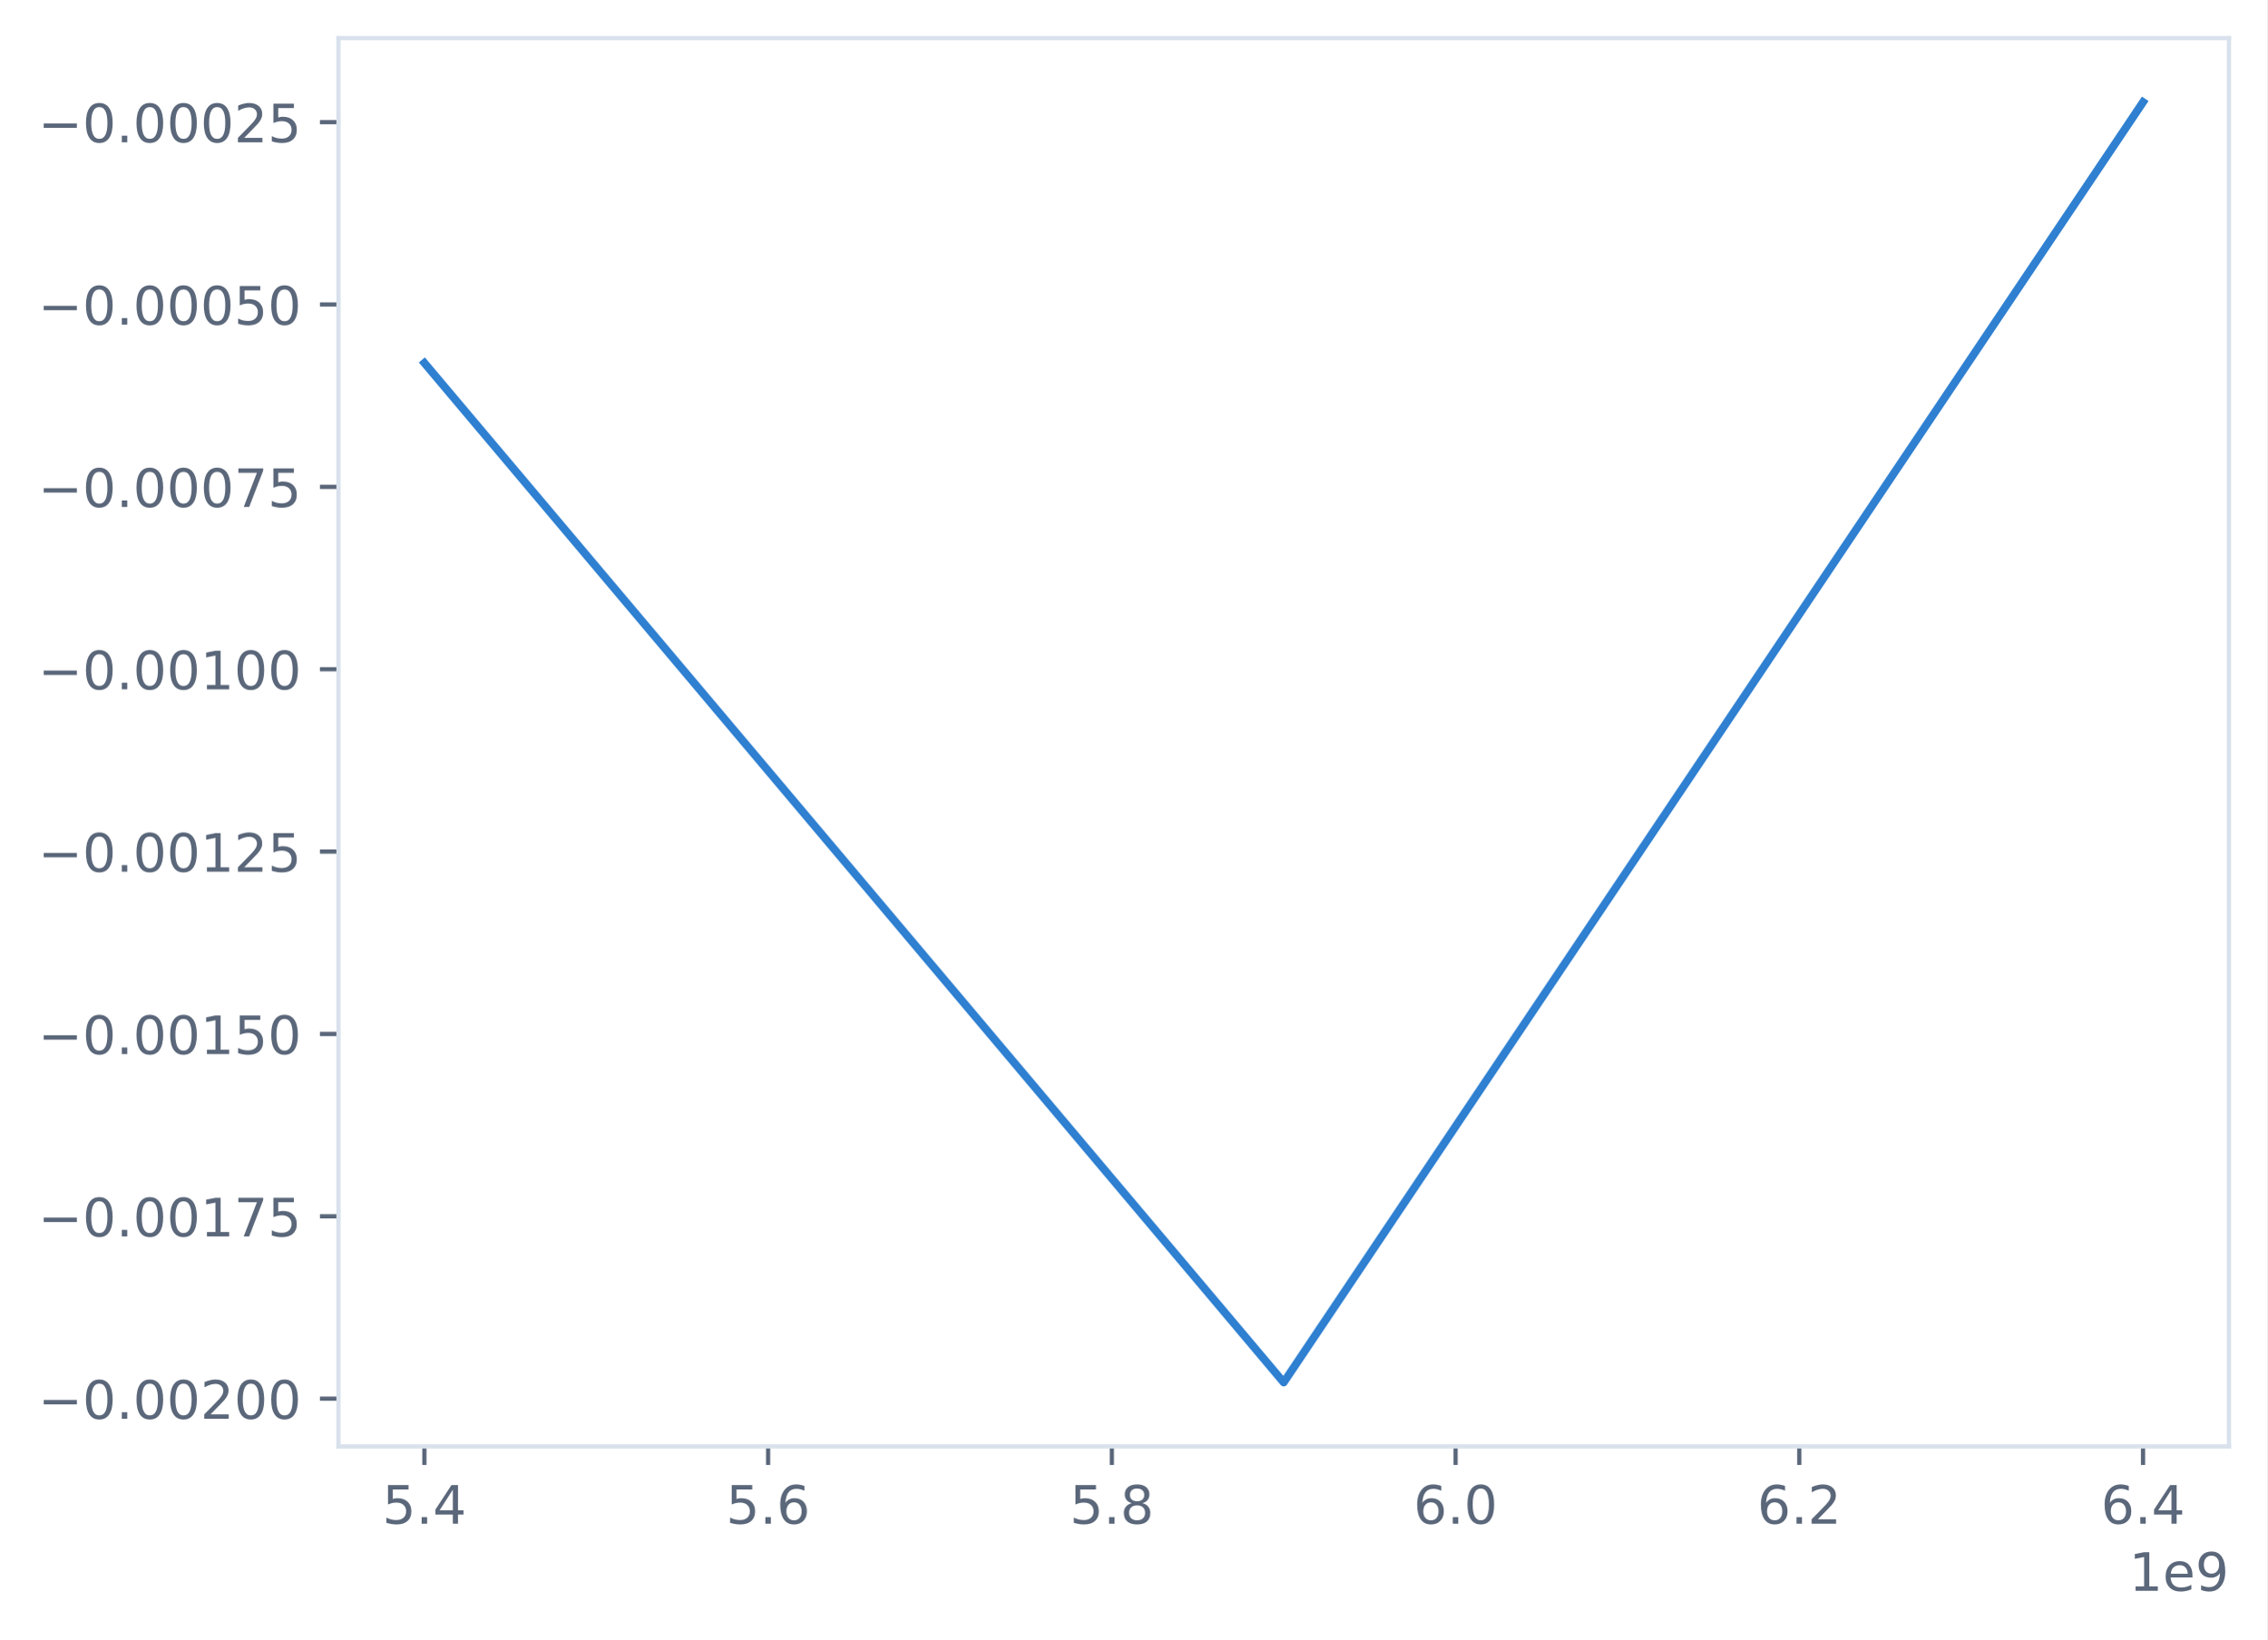
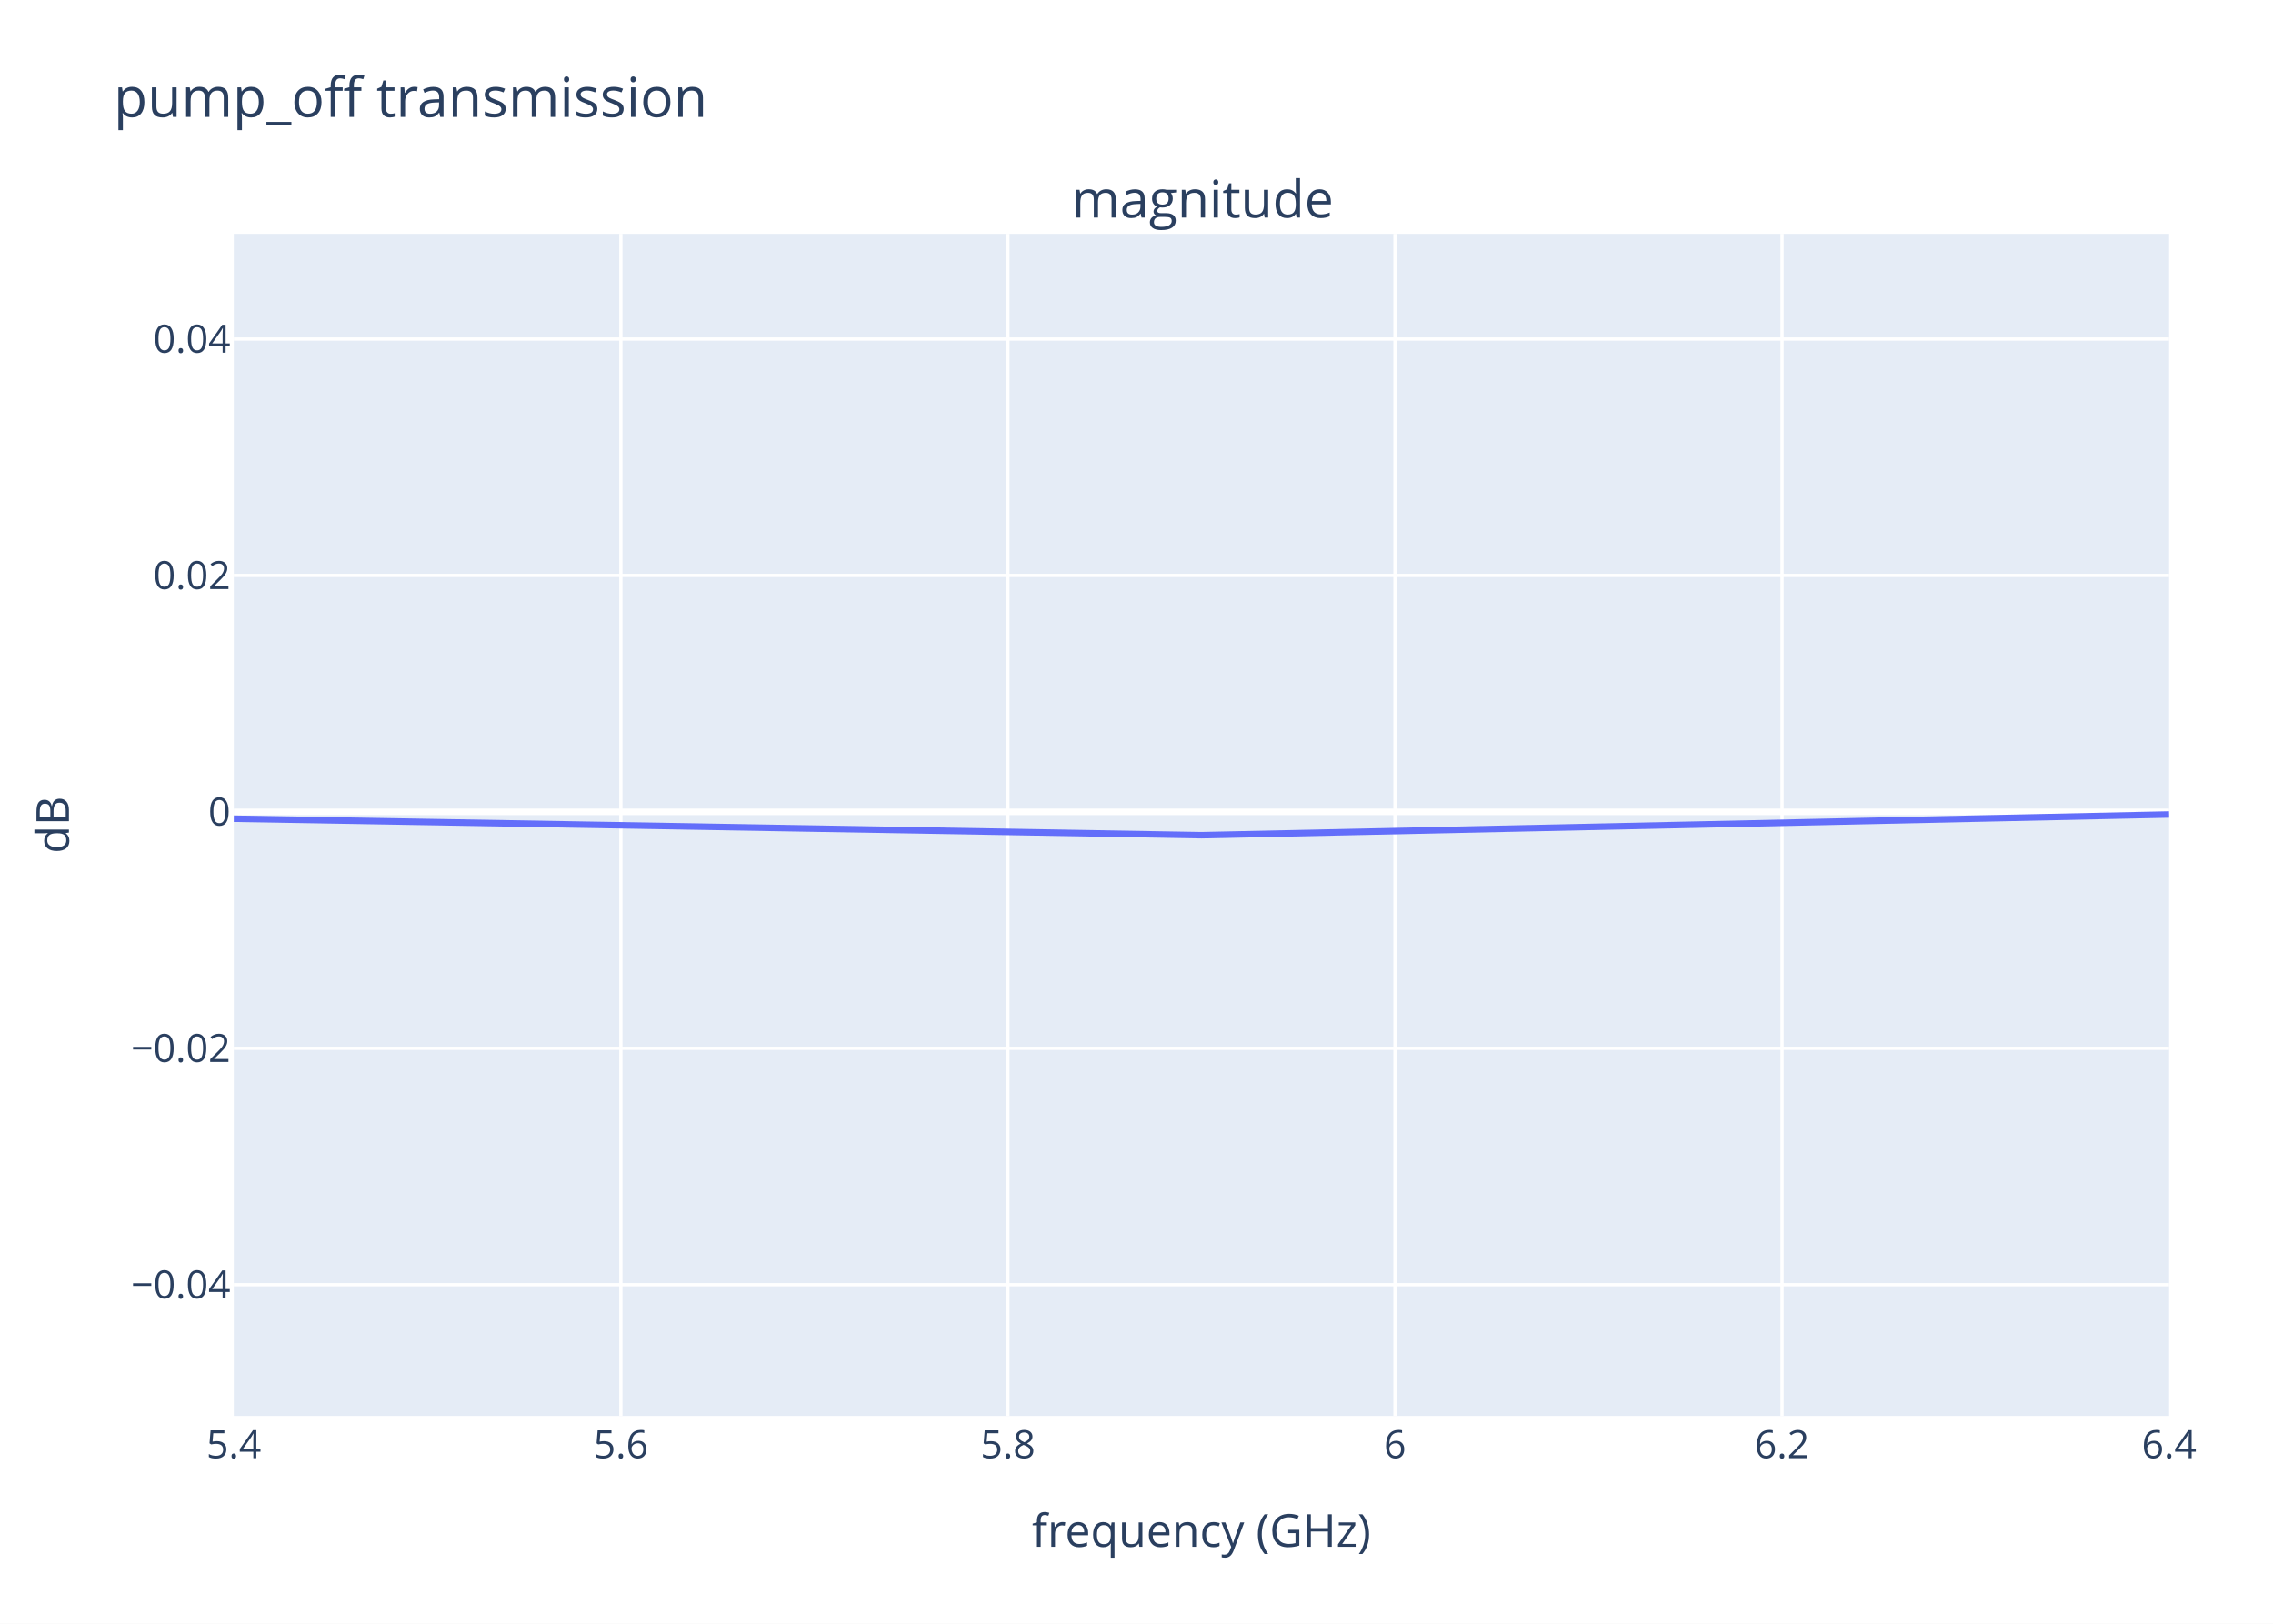
- <svg xmlns="http://www.w3.org/2000/svg" xmlns:xlink="http://www.w3.org/1999/xlink" width="428.253pt" height="309.868pt" viewBox="0 0 428.253 309.868" version="1.1">
-   <defs>
-     <style type="text/css">*{stroke-linejoin: round; stroke-linecap: butt}</style>
+ <svg xmlns="http://www.w3.org/2000/svg" class="main-svg" width="700" height="500" style="" viewBox="0 0 700 500">
+   <rect x="0" y="0" width="700" height="500" style="fill: rgb(255, 255, 255); fill-opacity: 1;" />
+   <defs id="defs-547ca2">
+     <g class="clips">
+       <clipPath id="clip547ca2xyplot" class="plotclip">
+         <rect width="596" height="364" />
+       </clipPath>
+       <clipPath class="axesclip" id="clip547ca2x">
+         <rect x="72" y="0" width="596" height="500" />
+       </clipPath>
+       <clipPath class="axesclip" id="clip547ca2y">
+         <rect x="0" y="72" width="700" height="364" />
+       </clipPath>
+       <clipPath class="axesclip" id="clip547ca2xy">
+         <rect x="72" y="72" width="596" height="364" />
+       </clipPath>
+     </g>
+     <g class="gradients" />
+     <g class="patterns" />
  </defs>
-   <g id="figure_1">
-     <g id="patch_1">
-       <path d="M 0 309.868  L 428.253 309.868  L 428.253 0  L 0 0  z " style="fill: #ffffff" />
-     </g>
-     <g id="axes_1">
-       <g id="patch_2">
-         <path d="M 63.933 273.312  L 421.053 273.312  L 421.053 7.2  L 63.933 7.2  z " style="fill: #ffffff" />
+   <g class="bglayer">
+     <rect class="bg" x="72" y="72" width="596" height="364" style="fill: rgb(229, 236, 246); fill-opacity: 1; stroke-width: 0;" />
+   </g>
+   <g class="layer-below">
+     <g class="imagelayer" />
+     <g class="shapelayer" />
+   </g>
+   <g class="cartesianlayer">
+     <g class="subplot xy">
+       <g class="layer-subplot">
+         <g class="shapelayer" />
+         <g class="imagelayer" />
      </g>
-       <g id="matplotlib.axis_1">
-         <g id="xtick_1">
-           <g id="line2d_1">
-             <defs>
-               <path id="m8f48dab33c" d="M 0 0  L 0 3.5  " style="stroke: #5b677a; stroke-width: 0.8" />
-             </defs>
-             <g>
-               <use xlink:href="#m8f48dab33c" x="80.166" y="273.312" style="fill: #5b677a; stroke: #5b677a; stroke-width: 0.8" />
-             </g>
-           </g>
-           <g id="text_1">
-             <g style="fill: #5b677a" transform="translate(72.21398 287.9104) scale(0.1 -0.1)">
-               <defs>
-                 <path id="DejaVuSans-35" d="M 691 4666  L 3169 4666  L 3169 4134  L 1269 4134  L 1269 2991  Q 1406 3038 1543 3061  Q 1681 3084 1819 3084  Q 2600 3084 3056 2656  Q 3513 2228 3513 1497  Q 3513 744 3044 326  Q 2575 -91 1722 -91  Q 1428 -91 1123 -41  Q 819 9 494 109  L 494 744  Q 775 591 1075 516  Q 1375 441 1709 441  Q 2250 441 2565 725  Q 2881 1009 2881 1497  Q 2881 1984 2565 2268  Q 2250 2553 1709 2553  Q 1456 2553 1204 2497  Q 953 2441 691 2322  L 691 4666  z " transform="scale(0.015625)" />
-                 <path id="DejaVuSans-2e" d="M 684 794  L 1344 794  L 1344 0  L 684 0  L 684 794  z " transform="scale(0.015625)" />
-                 <path id="DejaVuSans-34" d="M 2419 4116  L 825 1625  L 2419 1625  L 2419 4116  z M 2253 4666  L 3047 4666  L 3047 1625  L 3713 1625  L 3713 1100  L 3047 1100  L 3047 0  L 2419 0  L 2419 1100  L 313 1100  L 313 1709  L 2253 4666  z " transform="scale(0.015625)" />
-               </defs>
-               <use xlink:href="#DejaVuSans-35" />
-               <use xlink:href="#DejaVuSans-2e" transform="translate(63.62305 0)" />
-               <use xlink:href="#DejaVuSans-34" transform="translate(95.41016 0)" />
-             </g>
-           </g>
+       <g class="minor-gridlayer">
+         <g class="x" />
+         <g class="y" />
+       </g>
+       <g class="gridlayer">
+         <g class="x">
+           <path class="xgrid crisp" transform="translate(191.2,0)" d="M0,72v364" style="stroke: rgb(255, 255, 255); stroke-opacity: 1; stroke-width: 1px;" />
+           <path class="xgrid crisp" transform="translate(310.4,0)" d="M0,72v364" style="stroke: rgb(255, 255, 255); stroke-opacity: 1; stroke-width: 1px;" />
+           <path class="xgrid crisp" transform="translate(429.6,0)" d="M0,72v364" style="stroke: rgb(255, 255, 255); stroke-opacity: 1; stroke-width: 1px;" />
+           <path class="xgrid crisp" transform="translate(548.8,0)" d="M0,72v364" style="stroke: rgb(255, 255, 255); stroke-opacity: 1; stroke-width: 1px;" />
        </g>
-         <g id="xtick_2">
-           <g id="line2d_2">
-             <g>
-               <use xlink:href="#m8f48dab33c" x="145.096" y="273.312" style="fill: #5b677a; stroke: #5b677a; stroke-width: 0.8" />
-             </g>
-           </g>
-           <g id="text_2">
-             <g style="fill: #5b677a" transform="translate(137.1449 287.9104) scale(0.1 -0.1)">
-               <defs>
-                 <path id="DejaVuSans-36" d="M 2113 2584  Q 1688 2584 1439 2293  Q 1191 2003 1191 1497  Q 1191 994 1439 701  Q 1688 409 2113 409  Q 2538 409 2786 701  Q 3034 994 3034 1497  Q 3034 2003 2786 2293  Q 2538 2584 2113 2584  z M 3366 4563  L 3366 3988  Q 3128 4100 2886 4159  Q 2644 4219 2406 4219  Q 1781 4219 1451 3797  Q 1122 3375 1075 2522  Q 1259 2794 1537 2939  Q 1816 3084 2150 3084  Q 2853 3084 3261 2657  Q 3669 2231 3669 1497  Q 3669 778 3244 343  Q 2819 -91 2113 -91  Q 1303 -91 875 529  Q 447 1150 447 2328  Q 447 3434 972 4092  Q 1497 4750 2381 4750  Q 2619 4750 2861 4703  Q 3103 4656 3366 4563  z " transform="scale(0.015625)" />
-               </defs>
-               <use xlink:href="#DejaVuSans-35" />
-               <use xlink:href="#DejaVuSans-2e" transform="translate(63.62305 0)" />
-               <use xlink:href="#DejaVuSans-36" transform="translate(95.41016 0)" />
-             </g>
-           </g>
-         </g>
-         <g id="xtick_3">
-           <g id="line2d_3">
-             <g>
-               <use xlink:href="#m8f48dab33c" x="210.027" y="273.312" style="fill: #5b677a; stroke: #5b677a; stroke-width: 0.8" />
-             </g>
-           </g>
-           <g id="text_3">
-             <g style="fill: #5b677a" transform="translate(202.0758 287.9104) scale(0.1 -0.1)">
-               <defs>
-                 <path id="DejaVuSans-38" d="M 2034 2216  Q 1584 2216 1326 1975  Q 1069 1734 1069 1313  Q 1069 891 1326 650  Q 1584 409 2034 409  Q 2484 409 2743 651  Q 3003 894 3003 1313  Q 3003 1734 2745 1975  Q 2488 2216 2034 2216  z M 1403 2484  Q 997 2584 770 2862  Q 544 3141 544 3541  Q 544 4100 942 4425  Q 1341 4750 2034 4750  Q 2731 4750 3128 4425  Q 3525 4100 3525 3541  Q 3525 3141 3298 2862  Q 3072 2584 2669 2484  Q 3125 2378 3379 2068  Q 3634 1759 3634 1313  Q 3634 634 3220 271  Q 2806 -91 2034 -91  Q 1263 -91 848 271  Q 434 634 434 1313  Q 434 1759 690 2068  Q 947 2378 1403 2484  z M 1172 3481  Q 1172 3119 1398 2916  Q 1625 2713 2034 2713  Q 2441 2713 2670 2916  Q 2900 3119 2900 3481  Q 2900 3844 2670 4047  Q 2441 4250 2034 4250  Q 1625 4250 1398 4047  Q 1172 3844 1172 3481  z " transform="scale(0.015625)" />
-               </defs>
-               <use xlink:href="#DejaVuSans-35" />
-               <use xlink:href="#DejaVuSans-2e" transform="translate(63.62305 0)" />
-               <use xlink:href="#DejaVuSans-38" transform="translate(95.41016 0)" />
-             </g>
-           </g>
-         </g>
-         <g id="xtick_4">
-           <g id="line2d_4">
-             <g>
-               <use xlink:href="#m8f48dab33c" x="274.958" y="273.312" style="fill: #5b677a; stroke: #5b677a; stroke-width: 0.8" />
-             </g>
-           </g>
-           <g id="text_4">
-             <g style="fill: #5b677a" transform="translate(267.0067 287.9104) scale(0.1 -0.1)">
-               <defs>
-                 <path id="DejaVuSans-30" d="M 2034 4250  Q 1547 4250 1301 3770  Q 1056 3291 1056 2328  Q 1056 1369 1301 889  Q 1547 409 2034 409  Q 2525 409 2770 889  Q 3016 1369 3016 2328  Q 3016 3291 2770 3770  Q 2525 4250 2034 4250  z M 2034 4750  Q 2819 4750 3233 4129  Q 3647 3509 3647 2328  Q 3647 1150 3233 529  Q 2819 -91 2034 -91  Q 1250 -91 836 529  Q 422 1150 422 2328  Q 422 3509 836 4129  Q 1250 4750 2034 4750  z " transform="scale(0.015625)" />
-               </defs>
-               <use xlink:href="#DejaVuSans-36" />
-               <use xlink:href="#DejaVuSans-2e" transform="translate(63.62305 0)" />
-               <use xlink:href="#DejaVuSans-30" transform="translate(95.41016 0)" />
-             </g>
-           </g>
-         </g>
-         <g id="xtick_5">
-           <g id="line2d_5">
-             <g>
-               <use xlink:href="#m8f48dab33c" x="339.889" y="273.312" style="fill: #5b677a; stroke: #5b677a; stroke-width: 0.8" />
-             </g>
-           </g>
-           <g id="text_5">
-             <g style="fill: #5b677a" transform="translate(331.9376 287.9104) scale(0.1 -0.1)">
-               <defs>
-                 <path id="DejaVuSans-32" d="M 1228 531  L 3431 531  L 3431 0  L 469 0  L 469 531  Q 828 903 1448 1529  Q 2069 2156 2228 2338  Q 2531 2678 2651 2914  Q 2772 3150 2772 3378  Q 2772 3750 2511 3984  Q 2250 4219 1831 4219  Q 1534 4219 1204 4116  Q 875 4013 500 3803  L 500 4441  Q 881 4594 1212 4672  Q 1544 4750 1819 4750  Q 2544 4750 2975 4387  Q 3406 4025 3406 3419  Q 3406 3131 3298 2873  Q 3191 2616 2906 2266  Q 2828 2175 2409 1742  Q 1991 1309 1228 531  z " transform="scale(0.015625)" />
-               </defs>
-               <use xlink:href="#DejaVuSans-36" />
-               <use xlink:href="#DejaVuSans-2e" transform="translate(63.62305 0)" />
-               <use xlink:href="#DejaVuSans-32" transform="translate(95.41016 0)" />
-             </g>
-           </g>
-         </g>
-         <g id="xtick_6">
-           <g id="line2d_6">
-             <g>
-               <use xlink:href="#m8f48dab33c" x="404.82" y="273.312" style="fill: #5b677a; stroke: #5b677a; stroke-width: 0.8" />
-             </g>
-           </g>
-           <g id="text_6">
-             <g style="fill: #5b677a" transform="translate(396.8685 287.9104) scale(0.1 -0.1)">
-               <use xlink:href="#DejaVuSans-36" />
-               <use xlink:href="#DejaVuSans-2e" transform="translate(63.62305 0)" />
-               <use xlink:href="#DejaVuSans-34" transform="translate(95.41016 0)" />
-             </g>
-           </g>
-         </g>
-         <g id="text_7">
-           <g style="fill: #5b677a" transform="translate(402.1747 300.5886) scale(0.1 -0.1)">
-             <defs>
-               <path id="DejaVuSans-31" d="M 794 531  L 1825 531  L 1825 4091  L 703 3866  L 703 4441  L 1819 4666  L 2450 4666  L 2450 531  L 3481 531  L 3481 0  L 794 0  L 794 531  z " transform="scale(0.015625)" />
-               <path id="DejaVuSans-65" d="M 3597 1894  L 3597 1613  L 953 1613  Q 991 1019 1311 708  Q 1631 397 2203 397  Q 2534 397 2845 478  Q 3156 559 3463 722  L 3463 178  Q 3153 47 2828 -22  Q 2503 -91 2169 -91  Q 1331 -91 842 396  Q 353 884 353 1716  Q 353 2575 817 3079  Q 1281 3584 2069 3584  Q 2775 3584 3186 3129  Q 3597 2675 3597 1894  z M 3022 2063  Q 3016 2534 2758 2815  Q 2500 3097 2075 3097  Q 1594 3097 1305 2825  Q 1016 2553 972 2059  L 3022 2063  z " transform="scale(0.015625)" />
-               <path id="DejaVuSans-39" d="M 703 97  L 703 672  Q 941 559 1184 500  Q 1428 441 1663 441  Q 2288 441 2617 861  Q 2947 1281 2994 2138  Q 2813 1869 2534 1725  Q 2256 1581 1919 1581  Q 1219 1581 811 2004  Q 403 2428 403 3163  Q 403 3881 828 4315  Q 1253 4750 1959 4750  Q 2769 4750 3195 4129  Q 3622 3509 3622 2328  Q 3622 1225 3098 567  Q 2575 -91 1691 -91  Q 1453 -91 1209 -44  Q 966 3 703 97  z M 1959 2075  Q 2384 2075 2632 2365  Q 2881 2656 2881 3163  Q 2881 3666 2632 3958  Q 2384 4250 1959 4250  Q 1534 4250 1286 3958  Q 1038 3666 1038 3163  Q 1038 2656 1286 2365  Q 1534 2075 1959 2075  z " transform="scale(0.015625)" />
-             </defs>
-             <use xlink:href="#DejaVuSans-31" />
-             <use xlink:href="#DejaVuSans-65" transform="translate(63.62305 0)" />
-             <use xlink:href="#DejaVuSans-39" transform="translate(125.1465 0)" />
-           </g>
+         <g class="y">
+           <path class="ygrid crisp" transform="translate(0,395.6)" d="M72,0h596" style="stroke: rgb(255, 255, 255); stroke-opacity: 1; stroke-width: 1px;" />
+           <path class="ygrid crisp" transform="translate(0,322.8)" d="M72,0h596" style="stroke: rgb(255, 255, 255); stroke-opacity: 1; stroke-width: 1px;" />
+           <path class="ygrid crisp" transform="translate(0,177.2)" d="M72,0h596" style="stroke: rgb(255, 255, 255); stroke-opacity: 1; stroke-width: 1px;" />
+           <path class="ygrid crisp" transform="translate(0,104.4)" d="M72,0h596" style="stroke: rgb(255, 255, 255); stroke-opacity: 1; stroke-width: 1px;" />
        </g>
      </g>
-       <g id="matplotlib.axis_2">
-         <g id="ytick_1">
-           <g id="line2d_7">
-             <defs>
-               <path id="mf8facccd8b" d="M 0 0  L -3.5 0  " style="stroke: #5b677a; stroke-width: 0.8" />
-             </defs>
-             <g>
-               <use xlink:href="#mf8facccd8b" x="63.933" y="264.287" style="fill: #5b677a; stroke: #5b677a; stroke-width: 0.8" />
-             </g>
-           </g>
-           <g id="text_8">
-             <g style="fill: #5b677a" transform="translate(7.2 268.0865) scale(0.1 -0.1)">
-               <defs>
-                 <path id="DejaVuSans-2212" d="M 678 2272  L 4684 2272  L 4684 1741  L 678 1741  L 678 2272  z " transform="scale(0.015625)" />
-               </defs>
-               <use xlink:href="#DejaVuSans-2212" />
-               <use xlink:href="#DejaVuSans-30" transform="translate(83.78906 0)" />
-               <use xlink:href="#DejaVuSans-2e" transform="translate(147.4121 0)" />
-               <use xlink:href="#DejaVuSans-30" transform="translate(179.1992 0)" />
-               <use xlink:href="#DejaVuSans-30" transform="translate(242.8223 0)" />
-               <use xlink:href="#DejaVuSans-32" transform="translate(306.4453 0)" />
-               <use xlink:href="#DejaVuSans-30" transform="translate(370.0684 0)" />
-               <use xlink:href="#DejaVuSans-30" transform="translate(433.6914 0)" />
-             </g>
-           </g>
-         </g>
-         <g id="ytick_2">
-           <g id="line2d_8">
-             <g>
-               <use xlink:href="#mf8facccd8b" x="63.933" y="229.829" style="fill: #5b677a; stroke: #5b677a; stroke-width: 0.8" />
-             </g>
-           </g>
-           <g id="text_9">
-             <g style="fill: #5b677a" transform="translate(7.2 233.6281) scale(0.1 -0.1)">
-               <defs>
-                 <path id="DejaVuSans-37" d="M 525 4666  L 3525 4666  L 3525 4397  L 1831 0  L 1172 0  L 2766 4134  L 525 4134  L 525 4666  z " transform="scale(0.015625)" />
-               </defs>
-               <use xlink:href="#DejaVuSans-2212" />
-               <use xlink:href="#DejaVuSans-30" transform="translate(83.78906 0)" />
-               <use xlink:href="#DejaVuSans-2e" transform="translate(147.4121 0)" />
-               <use xlink:href="#DejaVuSans-30" transform="translate(179.1992 0)" />
-               <use xlink:href="#DejaVuSans-30" transform="translate(242.8223 0)" />
-               <use xlink:href="#DejaVuSans-31" transform="translate(306.4453 0)" />
-               <use xlink:href="#DejaVuSans-37" transform="translate(370.0684 0)" />
-               <use xlink:href="#DejaVuSans-35" transform="translate(433.6914 0)" />
-             </g>
-           </g>
-         </g>
-         <g id="ytick_3">
-           <g id="line2d_9">
-             <g>
-               <use xlink:href="#mf8facccd8b" x="63.933" y="195.37" style="fill: #5b677a; stroke: #5b677a; stroke-width: 0.8" />
-             </g>
-           </g>
-           <g id="text_10">
-             <g style="fill: #5b677a" transform="translate(7.2 199.1696) scale(0.1 -0.1)">
-               <use xlink:href="#DejaVuSans-2212" />
-               <use xlink:href="#DejaVuSans-30" transform="translate(83.78906 0)" />
-               <use xlink:href="#DejaVuSans-2e" transform="translate(147.4121 0)" />
-               <use xlink:href="#DejaVuSans-30" transform="translate(179.1992 0)" />
-               <use xlink:href="#DejaVuSans-30" transform="translate(242.8223 0)" />
-               <use xlink:href="#DejaVuSans-31" transform="translate(306.4453 0)" />
-               <use xlink:href="#DejaVuSans-35" transform="translate(370.0684 0)" />
-               <use xlink:href="#DejaVuSans-30" transform="translate(433.6914 0)" />
-             </g>
-           </g>
-         </g>
-         <g id="ytick_4">
-           <g id="line2d_10">
-             <g>
-               <use xlink:href="#mf8facccd8b" x="63.933" y="160.912" style="fill: #5b677a; stroke: #5b677a; stroke-width: 0.8" />
-             </g>
-           </g>
-           <g id="text_11">
-             <g style="fill: #5b677a" transform="translate(7.2 164.7111) scale(0.1 -0.1)">
-               <use xlink:href="#DejaVuSans-2212" />
-               <use xlink:href="#DejaVuSans-30" transform="translate(83.78906 0)" />
-               <use xlink:href="#DejaVuSans-2e" transform="translate(147.4121 0)" />
-               <use xlink:href="#DejaVuSans-30" transform="translate(179.1992 0)" />
-               <use xlink:href="#DejaVuSans-30" transform="translate(242.8223 0)" />
-               <use xlink:href="#DejaVuSans-31" transform="translate(306.4453 0)" />
-               <use xlink:href="#DejaVuSans-32" transform="translate(370.0684 0)" />
-               <use xlink:href="#DejaVuSans-35" transform="translate(433.6914 0)" />
-             </g>
-           </g>
-         </g>
-         <g id="ytick_5">
-           <g id="line2d_11">
-             <g>
-               <use xlink:href="#mf8facccd8b" x="63.933" y="126.453" style="fill: #5b677a; stroke: #5b677a; stroke-width: 0.8" />
-             </g>
-           </g>
-           <g id="text_12">
-             <g style="fill: #5b677a" transform="translate(7.2 130.2527) scale(0.1 -0.1)">
-               <use xlink:href="#DejaVuSans-2212" />
-               <use xlink:href="#DejaVuSans-30" transform="translate(83.78906 0)" />
-               <use xlink:href="#DejaVuSans-2e" transform="translate(147.4121 0)" />
-               <use xlink:href="#DejaVuSans-30" transform="translate(179.1992 0)" />
-               <use xlink:href="#DejaVuSans-30" transform="translate(242.8223 0)" />
-               <use xlink:href="#DejaVuSans-31" transform="translate(306.4453 0)" />
-               <use xlink:href="#DejaVuSans-30" transform="translate(370.0684 0)" />
-               <use xlink:href="#DejaVuSans-30" transform="translate(433.6914 0)" />
-             </g>
-           </g>
-         </g>
-         <g id="ytick_6">
-           <g id="line2d_12">
-             <g>
-               <use xlink:href="#mf8facccd8b" x="63.933" y="91.995" style="fill: #5b677a; stroke: #5b677a; stroke-width: 0.8" />
-             </g>
-           </g>
-           <g id="text_13">
-             <g style="fill: #5b677a" transform="translate(7.2 95.79422) scale(0.1 -0.1)">
-               <use xlink:href="#DejaVuSans-2212" />
-               <use xlink:href="#DejaVuSans-30" transform="translate(83.78906 0)" />
-               <use xlink:href="#DejaVuSans-2e" transform="translate(147.4121 0)" />
-               <use xlink:href="#DejaVuSans-30" transform="translate(179.1992 0)" />
-               <use xlink:href="#DejaVuSans-30" transform="translate(242.8223 0)" />
-               <use xlink:href="#DejaVuSans-30" transform="translate(306.4453 0)" />
-               <use xlink:href="#DejaVuSans-37" transform="translate(370.0684 0)" />
-               <use xlink:href="#DejaVuSans-35" transform="translate(433.6914 0)" />
-             </g>
-           </g>
-         </g>
-         <g id="ytick_7">
-           <g id="line2d_13">
-             <g>
-               <use xlink:href="#mf8facccd8b" x="63.933" y="57.537" style="fill: #5b677a; stroke: #5b677a; stroke-width: 0.8" />
-             </g>
-           </g>
-           <g id="text_14">
-             <g style="fill: #5b677a" transform="translate(7.2 61.33575) scale(0.1 -0.1)">
-               <use xlink:href="#DejaVuSans-2212" />
-               <use xlink:href="#DejaVuSans-30" transform="translate(83.78906 0)" />
-               <use xlink:href="#DejaVuSans-2e" transform="translate(147.4121 0)" />
-               <use xlink:href="#DejaVuSans-30" transform="translate(179.1992 0)" />
-               <use xlink:href="#DejaVuSans-30" transform="translate(242.8223 0)" />
-               <use xlink:href="#DejaVuSans-30" transform="translate(306.4453 0)" />
-               <use xlink:href="#DejaVuSans-35" transform="translate(370.0684 0)" />
-               <use xlink:href="#DejaVuSans-30" transform="translate(433.6914 0)" />
-             </g>
-           </g>
-         </g>
-         <g id="ytick_8">
-           <g id="line2d_14">
-             <g>
-               <use xlink:href="#mf8facccd8b" x="63.933" y="23.078" style="fill: #5b677a; stroke: #5b677a; stroke-width: 0.8" />
-             </g>
-           </g>
-           <g id="text_15">
-             <g style="fill: #5b677a" transform="translate(7.2 26.87729) scale(0.1 -0.1)">
-               <use xlink:href="#DejaVuSans-2212" />
-               <use xlink:href="#DejaVuSans-30" transform="translate(83.78906 0)" />
-               <use xlink:href="#DejaVuSans-2e" transform="translate(147.4121 0)" />
-               <use xlink:href="#DejaVuSans-30" transform="translate(179.1992 0)" />
-               <use xlink:href="#DejaVuSans-30" transform="translate(242.8223 0)" />
-               <use xlink:href="#DejaVuSans-30" transform="translate(306.4453 0)" />
-               <use xlink:href="#DejaVuSans-32" transform="translate(370.0684 0)" />
-               <use xlink:href="#DejaVuSans-35" transform="translate(433.6914 0)" />
+       <g class="zerolinelayer">
+         <path class="yzl zl crisp" transform="translate(0,250)" d="M72,0h596" style="stroke: rgb(255, 255, 255); stroke-opacity: 1; stroke-width: 2px;" />
+       </g>
+       <g class="layer-between">
+         <g class="shapelayer" />
+         <g class="imagelayer" />
+       </g>
+       <path class="xlines-below" />
+       <path class="ylines-below" />
+       <g class="overlines-below" />
+       <g class="xaxislayer-below" />
+       <g class="yaxislayer-below" />
+       <g class="overaxes-below" />
+       <g class="overplot">
+         <g class="xy" transform="translate(72,72)" clip-path="url(#clip547ca2xyplot)">
+           <g class="scatterlayer mlayer">
+             <g class="trace scatter trace79a275" style="stroke-miterlimit: 2; opacity: 1;">
+               <g class="fills" />
+               <g class="errorbars" />
+               <g class="lines">
+                 <path class="js-line" d="M0,180.11L298,185.19L596,178.81" style="vector-effect: none; fill: none; stroke: rgb(99, 110, 250); stroke-opacity: 1; stroke-width: 2px; opacity: 1;" />
+               </g>
+               <g class="points" />
+               <g class="text" />
            </g>
          </g>
        </g>
      </g>
-       <g id="line2d_15">
-         <path d="M 80.166 68.585  L 242.493 261.216  L 404.82 19.296  " clip-path="url(#p6f0318c2d0)" style="fill: none; stroke: #2f80d1; stroke-width: 1.5; stroke-linecap: square" />
+       <g class="zerolinelayer-above" />
+       <path class="xlines-above crisp" d="M0,0" style="fill: none;" />
+       <path class="ylines-above crisp" d="M0,0" style="fill: none;" />
+       <g class="overlines-above" />
+       <g class="xaxislayer-above">
+         <g class="xtick">
+           <text text-anchor="middle" x="0" y="449" transform="translate(72,0)" style="font-family: 'Open Sans', verdana, arial, sans-serif; font-size: 12px; fill: rgb(42, 63, 95); fill-opacity: 1; white-space: pre;">5.4</text>
+         </g>
+         <g class="xtick">
+           <text text-anchor="middle" x="0" y="449" style="font-family: 'Open Sans', verdana, arial, sans-serif; font-size: 12px; fill: rgb(42, 63, 95); fill-opacity: 1; white-space: pre;" transform="translate(191.2,0)">5.6</text>
+         </g>
+         <g class="xtick">
+           <text text-anchor="middle" x="0" y="449" style="font-family: 'Open Sans', verdana, arial, sans-serif; font-size: 12px; fill: rgb(42, 63, 95); fill-opacity: 1; white-space: pre;" transform="translate(310.4,0)">5.8</text>
+         </g>
+         <g class="xtick">
+           <text text-anchor="middle" x="0" y="449" style="font-family: 'Open Sans', verdana, arial, sans-serif; font-size: 12px; fill: rgb(42, 63, 95); fill-opacity: 1; white-space: pre;" transform="translate(429.6,0)">6</text>
+         </g>
+         <g class="xtick">
+           <text text-anchor="middle" x="0" y="449" style="font-family: 'Open Sans', verdana, arial, sans-serif; font-size: 12px; fill: rgb(42, 63, 95); fill-opacity: 1; white-space: pre;" transform="translate(548.8,0)">6.2</text>
+         </g>
+         <g class="xtick">
+           <text text-anchor="middle" x="0" y="449" style="font-family: 'Open Sans', verdana, arial, sans-serif; font-size: 12px; fill: rgb(42, 63, 95); fill-opacity: 1; white-space: pre;" transform="translate(668,0)">6.4</text>
+         </g>
      </g>
-       <g id="patch_3">
-         <path d="M 63.933 273.312  L 63.933 7.2  " style="fill: none; stroke: #d8e1ec; stroke-width: 0.8; stroke-linejoin: miter; stroke-linecap: square" />
+       <g class="yaxislayer-above">
+         <g class="ytick">
+           <text text-anchor="end" x="71" y="4.2" transform="translate(0,395.6)" style="font-family: 'Open Sans', verdana, arial, sans-serif; font-size: 12px; fill: rgb(42, 63, 95); fill-opacity: 1; white-space: pre;">−0.04</text>
+         </g>
+         <g class="ytick">
+           <text text-anchor="end" x="71" y="4.2" style="font-family: 'Open Sans', verdana, arial, sans-serif; font-size: 12px; fill: rgb(42, 63, 95); fill-opacity: 1; white-space: pre;" transform="translate(0,322.8)">−0.02</text>
+         </g>
+         <g class="ytick">
+           <text text-anchor="end" x="71" y="4.2" style="font-family: 'Open Sans', verdana, arial, sans-serif; font-size: 12px; fill: rgb(42, 63, 95); fill-opacity: 1; white-space: pre;" transform="translate(0,250)">0</text>
+         </g>
+         <g class="ytick">
+           <text text-anchor="end" x="71" y="4.2" style="font-family: 'Open Sans', verdana, arial, sans-serif; font-size: 12px; fill: rgb(42, 63, 95); fill-opacity: 1; white-space: pre;" transform="translate(0,177.2)">0.02</text>
+         </g>
+         <g class="ytick">
+           <text text-anchor="end" x="71" y="4.2" style="font-family: 'Open Sans', verdana, arial, sans-serif; font-size: 12px; fill: rgb(42, 63, 95); fill-opacity: 1; white-space: pre;" transform="translate(0,104.4)">0.04</text>
+         </g>
      </g>
-       <g id="patch_4">
-         <path d="M 421.053 273.312  L 421.053 7.2  " style="fill: none; stroke: #d8e1ec; stroke-width: 0.8; stroke-linejoin: miter; stroke-linecap: square" />
-       </g>
-       <g id="patch_5">
-         <path d="M 63.933 273.312  L 421.053 273.312  " style="fill: none; stroke: #d8e1ec; stroke-width: 0.8; stroke-linejoin: miter; stroke-linecap: square" />
-       </g>
-       <g id="patch_6">
-         <path d="M 63.933 7.2  L 421.053 7.2  " style="fill: none; stroke: #d8e1ec; stroke-width: 0.8; stroke-linejoin: miter; stroke-linecap: square" />
+       <g class="overaxes-above" />
+     </g>
+   </g>
+   <g class="polarlayer" />
+   <g class="smithlayer" />
+   <g class="ternarylayer" />
+   <g class="geolayer" />
+   <g class="funnelarealayer" />
+   <g class="pielayer" />
+   <g class="iciclelayer" />
+   <g class="treemaplayer" />
+   <g class="sunburstlayer" />
+   <g class="glimages" />
+   <defs id="topdefs-547ca2">
+     <g class="clips" />
+   </defs>
+   <g class="layer-above">
+     <g class="imagelayer" />
+     <g class="shapelayer" />
+   </g>
+   <g class="infolayer">
+     <g class="g-gtitle">
+       <text class="gtitle" x="35" y="36" text-anchor="start" dy="0em" style="opacity: 1; font-family: 'Open Sans', verdana, arial, sans-serif; font-size: 17px; fill: rgb(42, 63, 95); fill-opacity: 1; white-space: pre;">pump_off transmission</text>
+     </g>
+     <g class="g-xtitle">
+       <text class="xtitle" x="370" y="476.3" text-anchor="middle" style="opacity: 1; font-family: 'Open Sans', verdana, arial, sans-serif; font-size: 14px; fill: rgb(42, 63, 95); fill-opacity: 1; white-space: pre;">frequency (GHz)</text>
+     </g>
+     <g class="g-ytitle">
+       <text class="ytitle" transform="rotate(-90,21.225,254)" x="21.225" y="254" text-anchor="middle" style="opacity: 1; font-family: 'Open Sans', verdana, arial, sans-serif; font-size: 14px; fill: rgb(42, 63, 95); fill-opacity: 1; white-space: pre;">dB</text>
+     </g>
+     <g class="annotation" data-index="0" style="opacity: 1;">
+       <g class="annotation-text-g" transform="rotate(0,370,61.5)">
+         <g class="cursor-pointer" transform="translate(331,51)">
+           <rect class="bg" x="0.5" y="0.5" width="78" height="20" style="stroke-width: 1px; stroke: rgb(0, 0, 0); stroke-opacity: 0; fill: rgb(0, 0, 0); fill-opacity: 0;" />
+           <text class="annotation-text" text-anchor="middle" x="39.359" y="16" style="font-family: 'Open Sans', verdana, arial, sans-serif; font-size: 16px; fill: rgb(42, 63, 95); fill-opacity: 1; white-space: pre;">magnitude</text>
+         </g>
      </g>
    </g>
  </g>
-   <defs>
-     <clipPath id="p6f0318c2d0">
-       <rect x="63.933" y="7.2" width="357.12" height="266.112" />
-     </clipPath>
-   </defs>
</svg>
